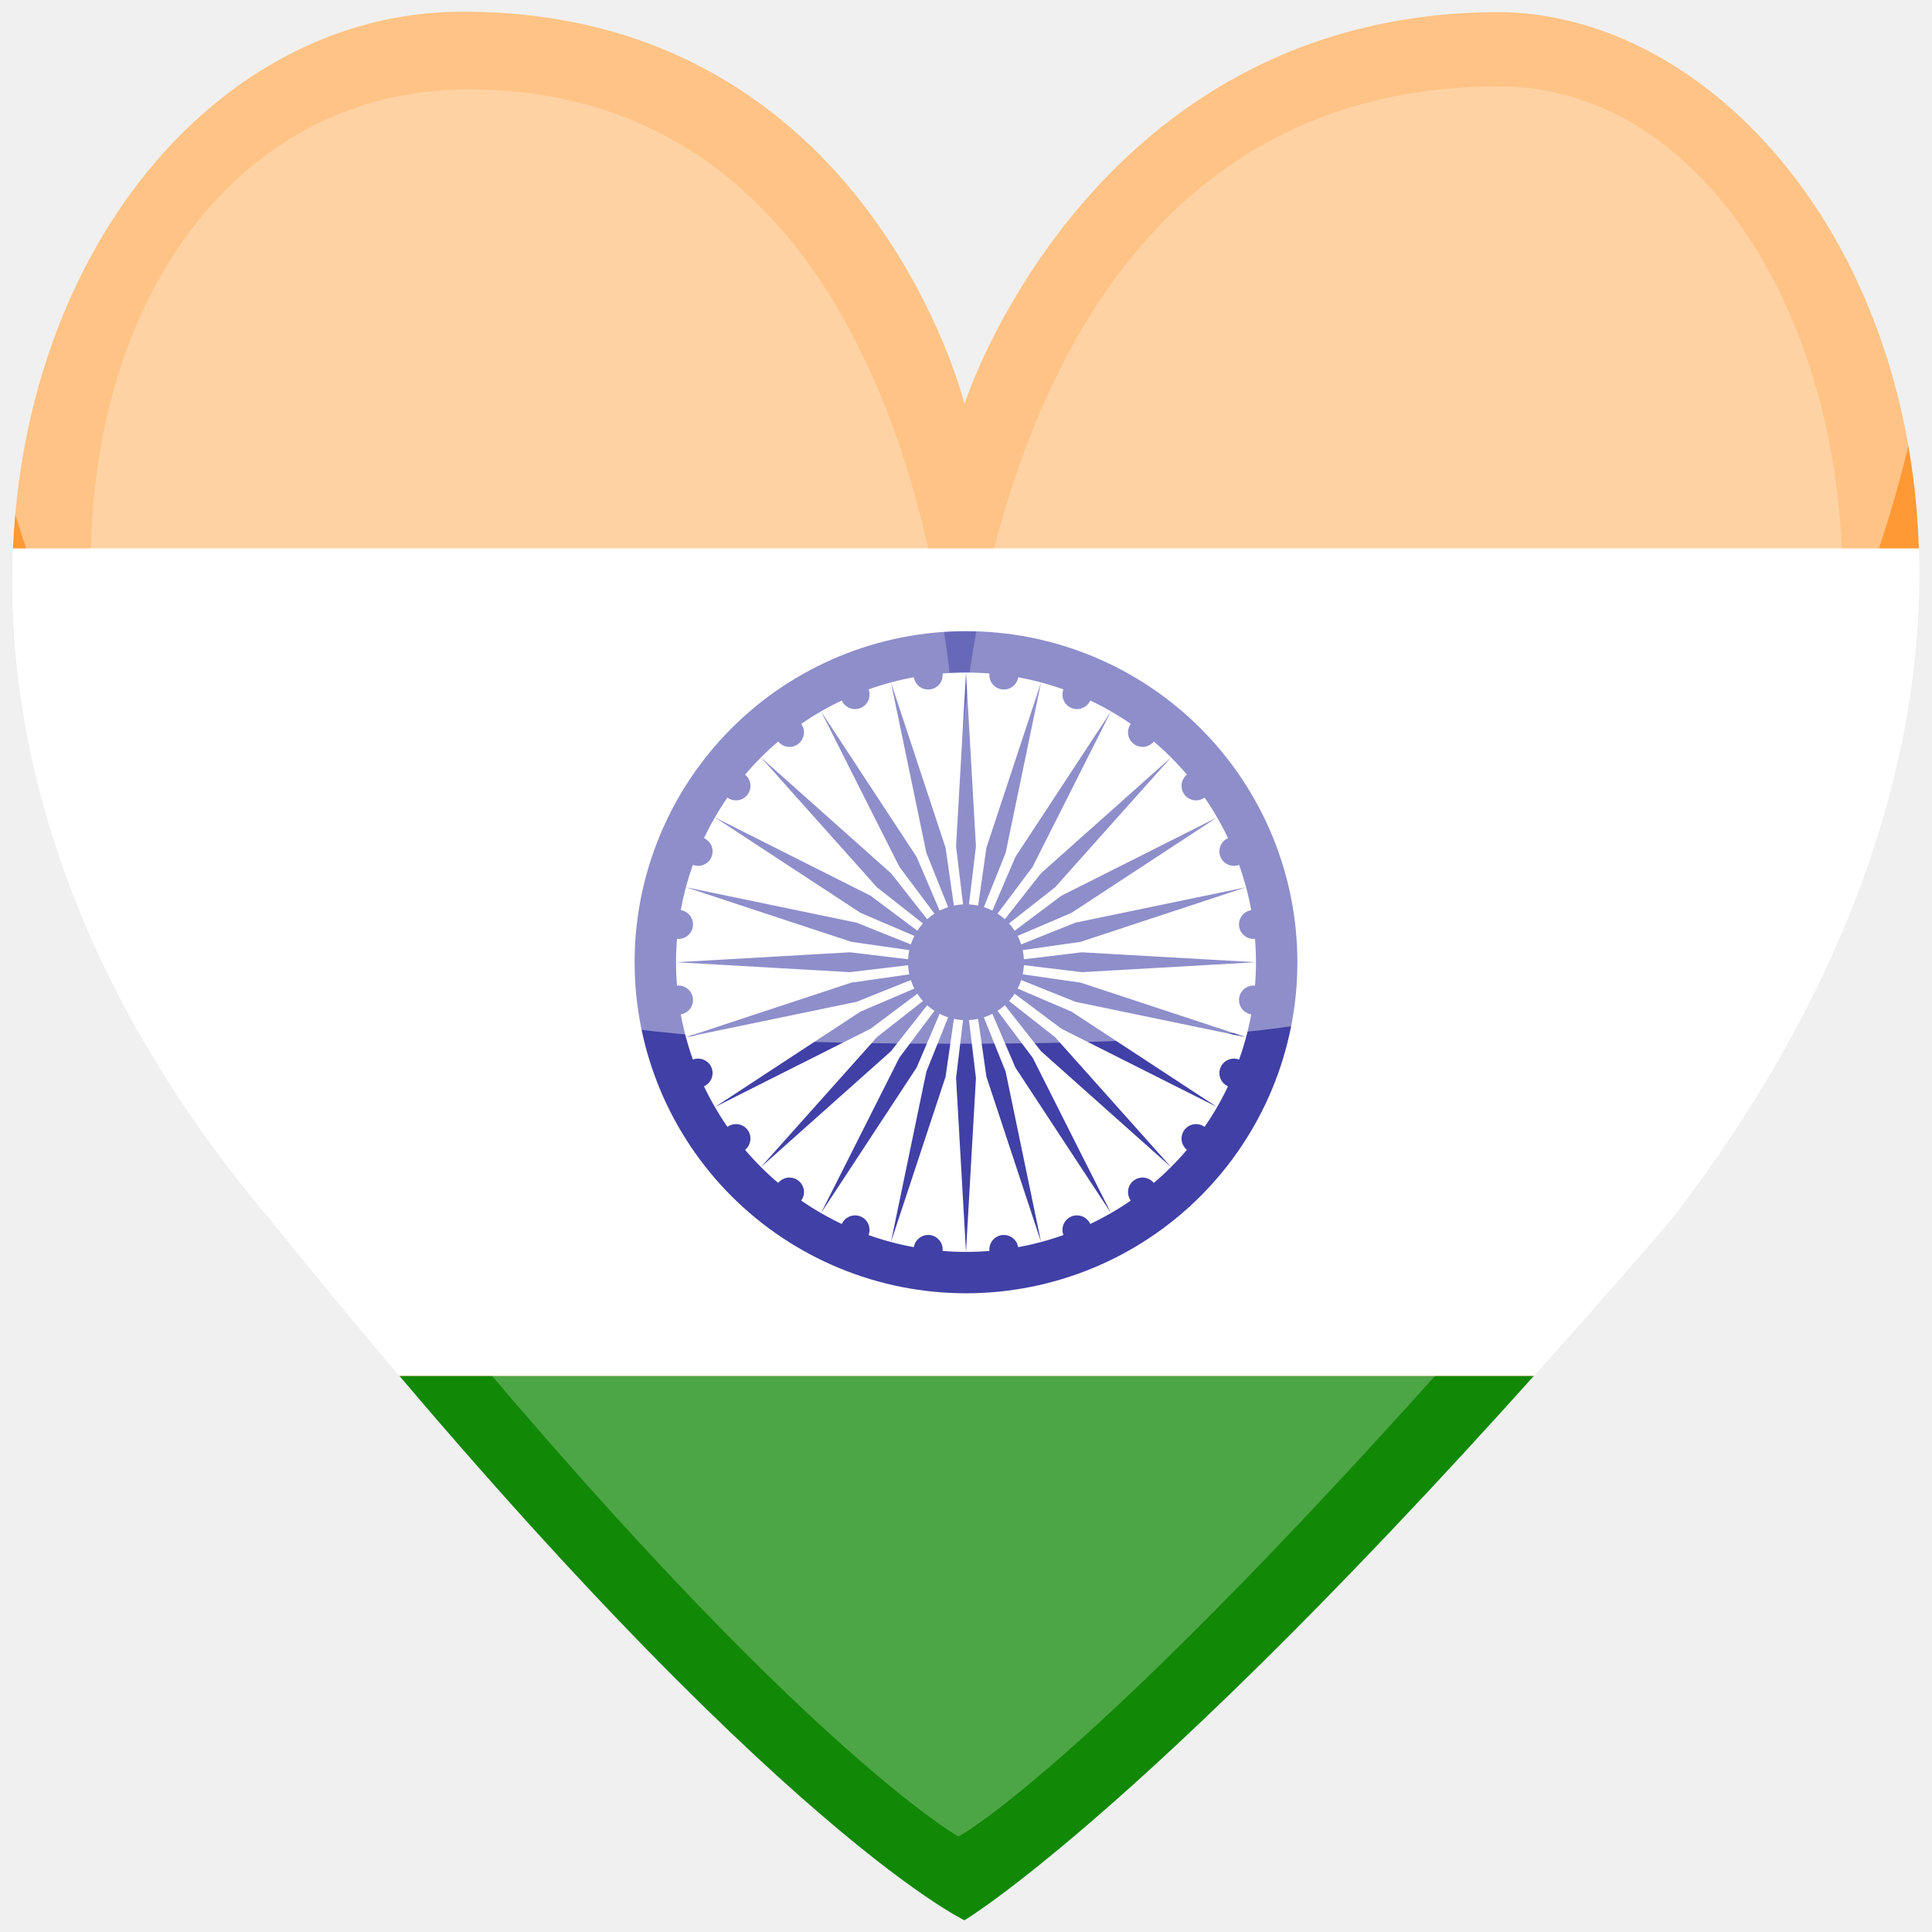
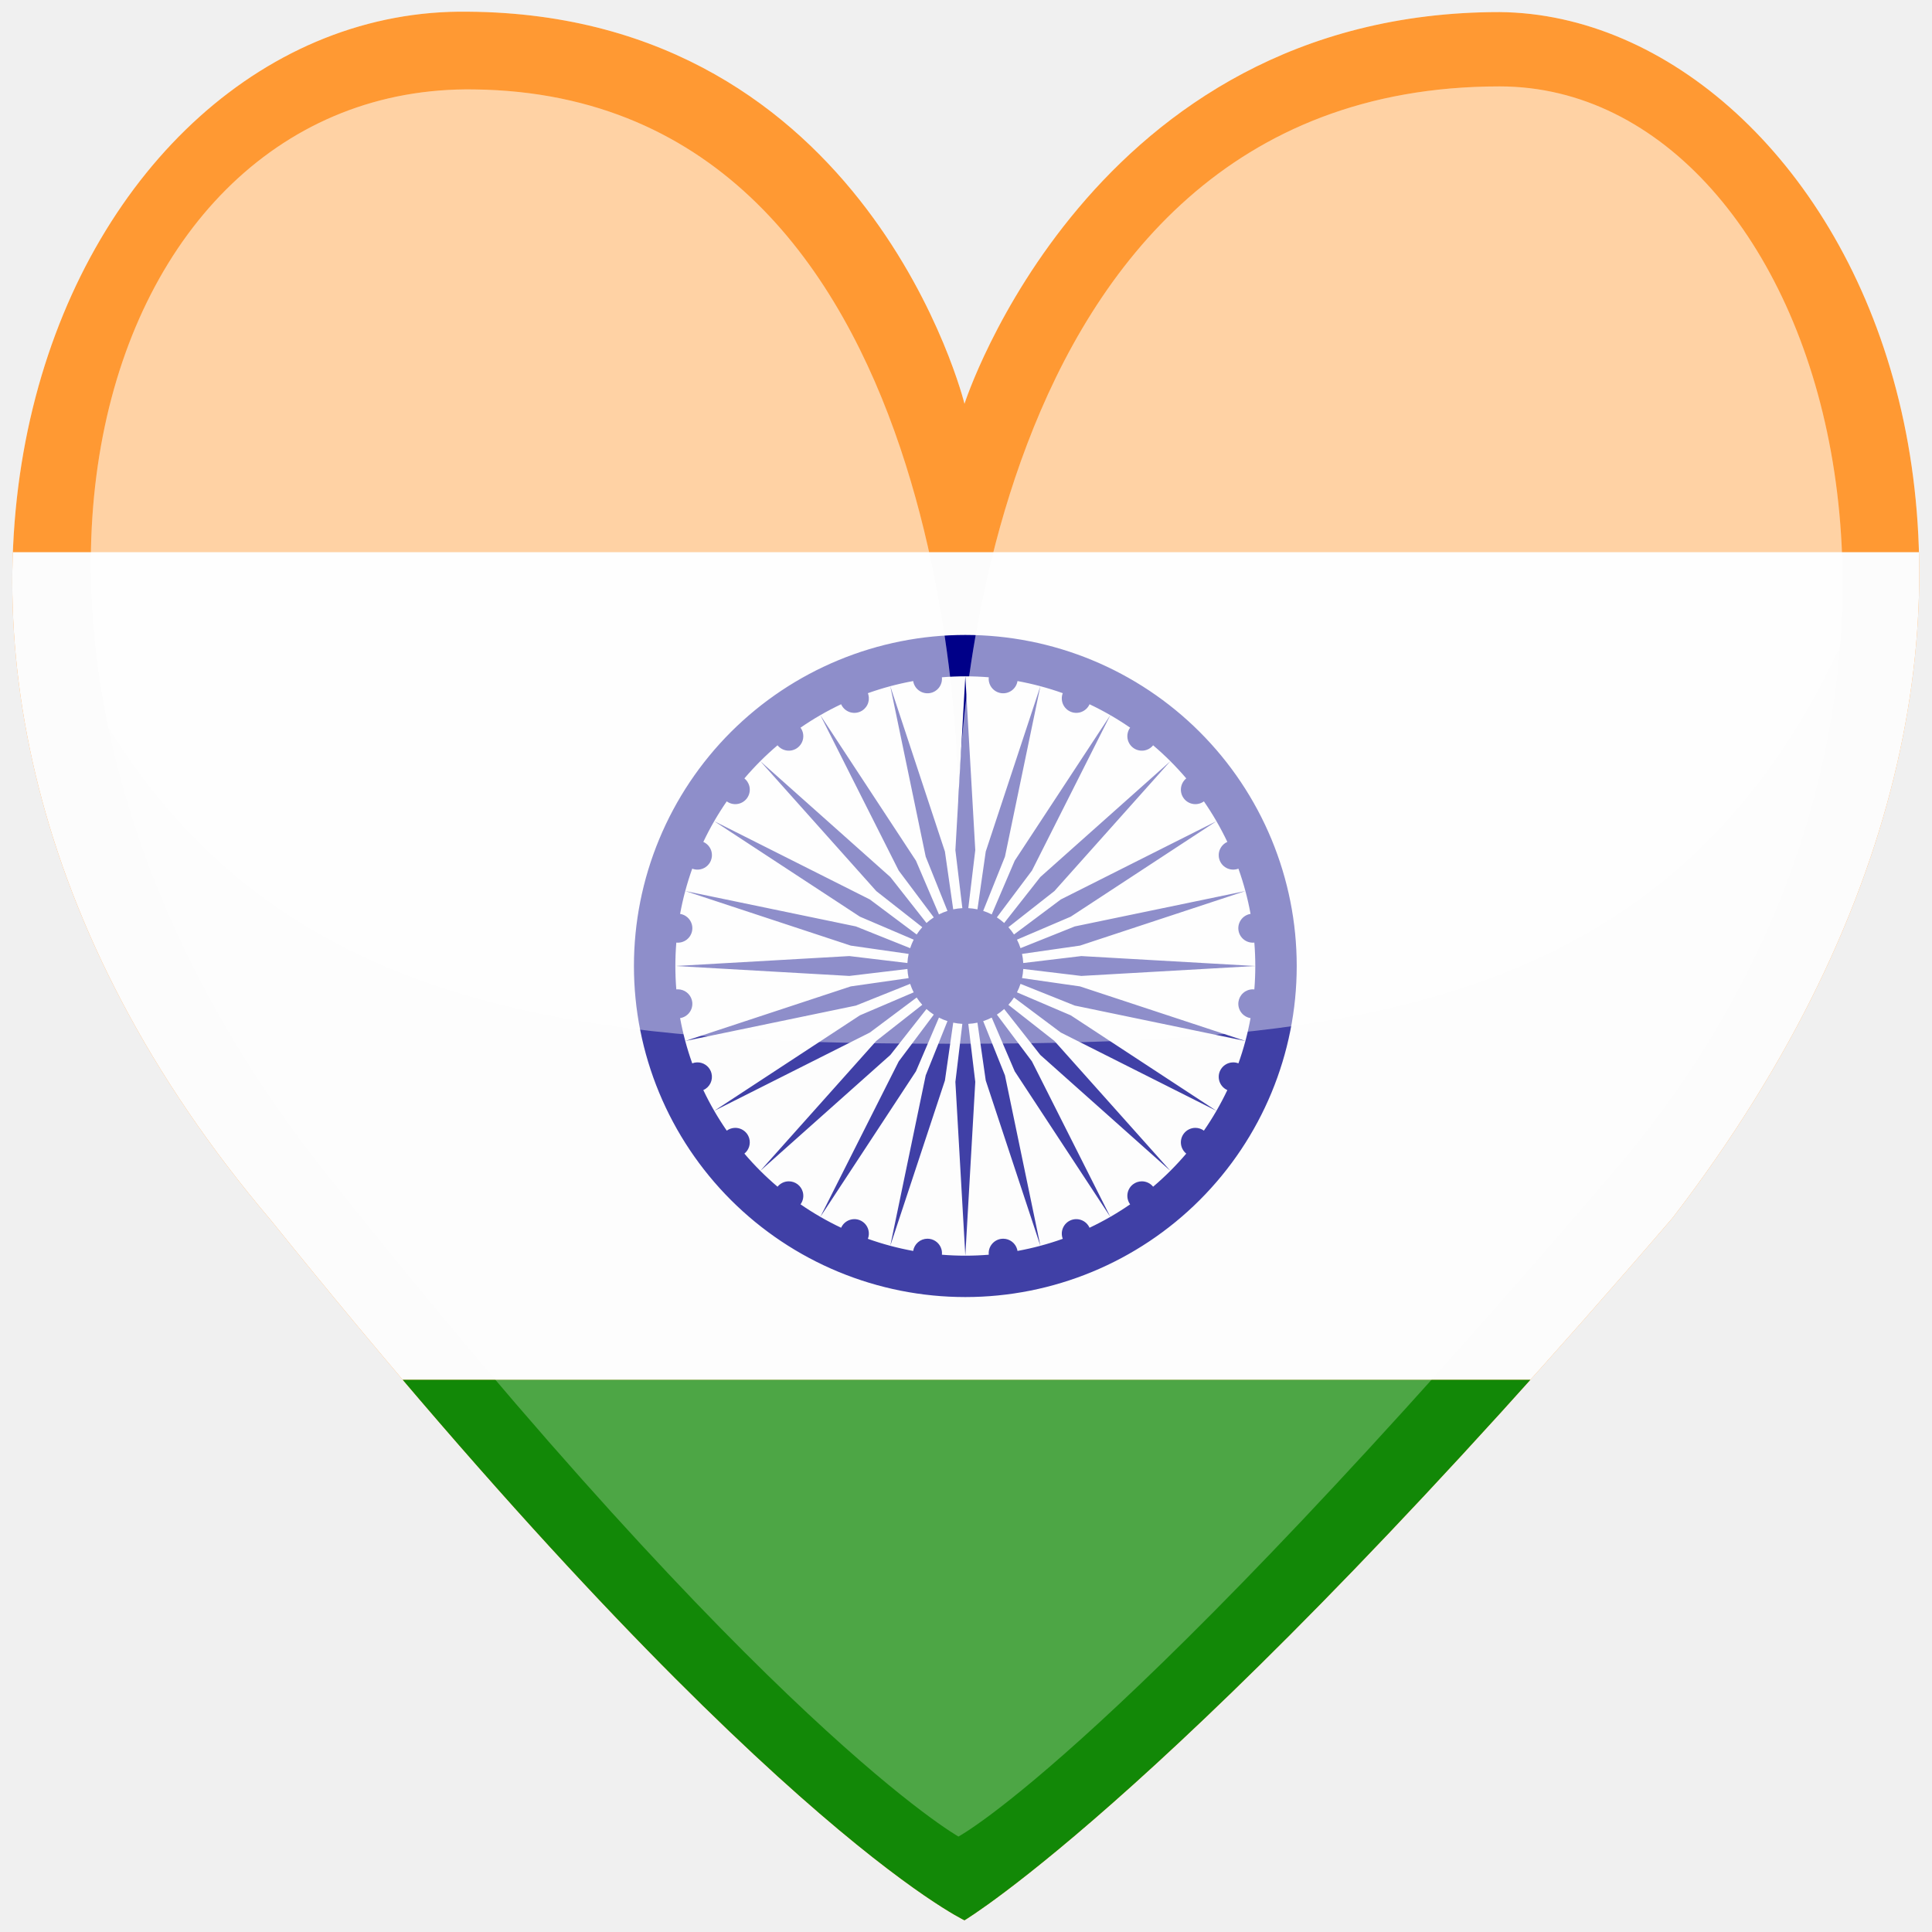
- <svg xmlns="http://www.w3.org/2000/svg" width="512" height="512" viewBox="0 0 512 512" fill="none">
-   <path d="M255.6 107C255.6 107 288.9 3.2 397.4 3.2C486.1 4 571.7 155.4 443.3 322.7C312.6 474.8 255.6 508.9 255.6 508.9C255.6 508.9 200.1 482.7 71.8 323.4C-58.1 170.4 17.9 1.5 124.1 3.1C230.2 3.9 255.6 107 255.6 107Z" fill="white" />
-   <mask id="mask0_408:1545" style="mask-type:alpha" maskUnits="userSpaceOnUse" x="3" y="3" width="506" height="506">
-     <path d="M255.6 107C255.6 107 288.9 3.2 397.4 3.2C486.1 4 571.7 155.4 443.3 322.7C312.6 474.8 255.6 508.9 255.6 508.9C255.6 508.9 200.1 482.7 71.8 323.4C-58.1 170.4 17.9 1.5 124.1 3.1C230.2 3.9 255.6 107 255.6 107Z" fill="white" />
-   </mask>
-   <g mask="url(#mask0_408:1545)">
-     <path d="M750 -74H-238V584H750V-74Z" fill="#FF9933" />
-     <path d="M750 145.333H-238V364.667H750V145.333Z" fill="white" />
-     <path d="M750 364.667H-238V584H750V364.667Z" fill="#128807" />
-     <path d="M256.001 167.267C244.468 167.266 233.048 169.536 222.392 173.945C211.737 178.354 202.055 184.816 193.9 192.963C185.745 201.11 179.276 210.782 174.863 221.426C170.45 232.07 168.178 243.479 168.178 255.001C168.178 266.522 170.45 277.931 174.863 288.575C179.277 299.219 185.746 308.891 193.901 317.038C202.056 325.184 211.738 331.647 222.393 336.055C233.048 340.464 244.468 342.733 256.001 342.733C279.293 342.733 301.63 333.49 318.1 317.037C334.569 300.584 343.822 278.269 343.822 255.001C343.822 243.48 341.551 232.071 337.138 221.427C332.724 210.782 326.256 201.111 318.101 192.964C309.946 184.817 300.264 178.354 289.609 173.945C278.954 169.536 267.534 167.267 256.001 167.267V167.267ZM256.001 178.234C258.074 178.234 260.146 178.318 262.212 178.485C262.106 179.481 262.394 180.478 263.014 181.264C263.634 182.05 264.536 182.564 265.529 182.695C266.523 182.825 267.528 182.563 268.33 181.964C269.132 181.364 269.669 180.476 269.825 179.487C271.864 179.86 273.886 180.314 275.888 180.85C277.89 181.385 279.87 182.002 281.822 182.697C281.461 183.632 281.481 184.671 281.876 185.592C282.272 186.513 283.012 187.242 283.939 187.625C284.865 188.007 285.903 188.013 286.833 187.641C287.763 187.269 288.511 186.55 288.918 185.635C290.791 186.522 292.627 187.485 294.423 188.521C296.218 189.556 297.97 190.663 299.676 191.839C299.086 192.649 298.835 193.656 298.978 194.647C299.121 195.638 299.646 196.534 300.44 197.144C301.236 197.754 302.238 198.029 303.233 197.911C304.229 197.792 305.138 197.29 305.768 196.511C307.348 197.852 308.873 199.255 310.339 200.719C311.803 202.183 313.208 203.706 314.55 205.284C313.771 205.913 313.269 206.822 313.151 207.816C313.032 208.81 313.307 209.81 313.917 210.605C314.527 211.399 315.424 211.924 316.416 212.067C317.408 212.21 318.417 211.96 319.227 211.371C320.405 213.075 321.513 214.825 322.549 216.619V216.621C323.586 218.413 324.549 220.246 325.438 222.116C324.521 222.522 323.799 223.27 323.427 224.2C323.055 225.13 323.061 226.168 323.445 227.094C323.83 228.017 324.56 228.755 325.481 229.149C326.401 229.542 327.439 229.561 328.374 229.202C329.07 231.153 329.687 233.131 330.223 235.132H330.226C330.762 237.133 331.217 239.154 331.589 241.191C330.6 241.347 329.71 241.883 329.11 242.685C328.511 243.486 328.248 244.49 328.378 245.483C328.51 246.475 329.024 247.376 329.811 247.996C330.598 248.615 331.596 248.902 332.592 248.797C332.76 250.861 332.844 252.93 332.844 255.001C332.844 257.072 332.76 259.142 332.592 261.206C332.448 261.19 332.304 261.182 332.159 261.183C331.232 261.19 330.338 261.531 329.644 262.145C328.949 262.758 328.5 263.601 328.378 264.52C328.248 265.512 328.511 266.516 329.11 267.317C329.71 268.119 330.6 268.655 331.589 268.811C331.217 270.848 330.762 272.869 330.226 274.87C329.689 276.87 329.072 278.848 328.376 280.798C327.907 280.617 327.406 280.53 326.903 280.542C326.16 280.559 325.437 280.792 324.823 281.212C324.209 281.633 323.73 282.222 323.445 282.908C323.062 283.833 323.056 284.871 323.427 285.801C323.799 286.73 324.52 287.478 325.435 287.884C324.547 289.755 323.583 291.59 322.547 293.384C321.511 295.177 320.402 296.928 319.225 298.631C318.576 298.159 317.796 297.901 316.994 297.895C316.4 297.89 315.813 298.023 315.279 298.284C314.745 298.544 314.279 298.924 313.917 299.395C313.306 300.189 313.031 301.19 313.149 302.185C313.266 303.179 313.769 304.088 314.548 304.718C313.206 306.295 311.801 307.817 310.336 309.281C308.871 310.745 307.347 312.15 305.768 313.491C305.405 313.041 304.945 312.68 304.422 312.433C303.899 312.186 303.327 312.06 302.748 312.065C301.914 312.072 301.105 312.351 300.443 312.858C299.647 313.467 299.122 314.363 298.978 315.354C298.834 316.345 299.084 317.353 299.674 318.163C297.969 319.339 296.217 320.446 294.423 321.481C292.627 322.516 290.791 323.478 288.918 324.365C288.61 323.672 288.103 323.086 287.462 322.681C286.822 322.276 286.075 322.069 285.317 322.087C284.843 322.097 284.375 322.196 283.937 322.377C283.011 322.76 282.272 323.489 281.877 324.409C281.482 325.329 281.462 326.366 281.822 327.3C279.87 327.996 277.89 328.612 275.888 329.148V329.15C273.886 329.686 271.864 330.14 269.825 330.513C269.803 330.371 269.774 330.231 269.736 330.093C269.515 329.287 269.035 328.576 268.372 328.067C267.709 327.558 266.897 327.279 266.06 327.273C265.883 327.272 265.705 327.282 265.529 327.305C264.536 327.436 263.634 327.949 263.014 328.736C262.394 329.522 262.106 330.519 262.212 331.514C260.146 331.682 258.074 331.766 256.001 331.766H255.999C253.926 331.766 251.854 331.682 249.788 331.514C249.842 331.017 249.798 330.514 249.659 330.034C249.45 329.32 249.038 328.681 248.472 328.197C247.906 327.712 247.212 327.402 246.473 327.305C246.297 327.281 246.12 327.27 245.942 327.271C245.032 327.278 244.154 327.608 243.464 328.201C242.775 328.795 242.319 329.614 242.177 330.512C240.138 330.14 238.115 329.686 236.112 329.15C234.11 328.614 232.13 327.998 230.178 327.302C230.466 326.556 230.514 325.738 230.314 324.963C230.165 324.387 229.884 323.854 229.494 323.405C229.103 322.956 228.613 322.604 228.063 322.376C227.569 322.172 227.037 322.073 226.502 322.086C225.775 322.104 225.067 322.327 224.462 322.73C223.856 323.133 223.378 323.7 223.082 324.364C221.21 323.478 219.374 322.516 217.58 321.481C215.785 320.445 214.032 319.337 212.327 318.16C212.667 317.694 212.897 317.157 213.001 316.589C213.104 316.022 213.079 315.438 212.926 314.882C212.703 314.077 212.223 313.366 211.56 312.858C210.896 312.349 210.084 312.07 209.247 312.064C208.67 312.061 208.099 312.187 207.578 312.434C207.056 312.681 206.597 313.042 206.234 313.49C204.654 312.15 203.13 310.746 201.664 309.283C200.198 307.819 198.792 306.296 197.45 304.718C198.04 304.241 198.475 303.602 198.702 302.879C198.928 302.156 198.936 301.382 198.723 300.655C198.59 300.199 198.374 299.772 198.085 299.395C197.723 298.924 197.256 298.543 196.721 298.282C196.187 298.022 195.599 297.889 195.004 297.894C194.202 297.902 193.423 298.159 192.776 298.631C191.598 296.928 190.49 295.178 189.453 293.385C188.417 291.592 187.453 289.757 186.565 287.886C187.397 287.517 188.07 286.864 188.465 286.045C188.86 285.226 188.952 284.294 188.723 283.414C188.679 283.241 188.622 283.072 188.555 282.908C188.258 282.192 187.751 281.583 187.101 281.16C186.451 280.737 185.688 280.521 184.913 280.539C184.472 280.55 184.037 280.637 183.626 280.795C182.93 278.846 182.313 276.869 181.777 274.87C181.24 272.869 180.784 270.848 180.411 268.81C181.401 268.655 182.291 268.119 182.891 267.318C183.491 266.516 183.754 265.512 183.624 264.519C183.6 264.345 183.565 264.174 183.517 264.005C183.296 263.199 182.817 262.487 182.154 261.978C181.491 261.469 180.68 261.189 179.844 261.182C179.698 261.182 179.553 261.189 179.408 261.205C179.24 259.141 179.156 257.071 179.156 255.001C179.156 252.93 179.24 250.86 179.408 248.796C180.405 248.902 181.404 248.615 182.192 247.995C182.979 247.376 183.493 246.473 183.624 245.48C183.693 244.952 183.651 244.415 183.501 243.905C183.297 243.206 182.898 242.58 182.35 242.1C181.803 241.619 181.131 241.304 180.411 241.191C181.156 237.115 182.231 233.106 183.624 229.204C184.559 229.564 185.598 229.544 186.52 229.15C187.441 228.755 188.171 228.016 188.555 227.091C188.875 226.321 188.936 225.468 188.727 224.661C188.582 224.101 188.312 223.582 187.938 223.141C187.563 222.7 187.094 222.35 186.565 222.115C187.452 220.245 188.415 218.411 189.451 216.618C190.487 214.825 191.596 213.074 192.773 211.37C193.583 211.96 194.592 212.21 195.584 212.067C196.576 211.925 197.473 211.401 198.083 210.607C198.446 210.136 198.694 209.587 198.808 209.004C198.922 208.421 198.899 207.82 198.741 207.247C198.527 206.474 198.075 205.787 197.45 205.284C198.792 203.706 200.198 202.183 201.664 200.718C203.129 199.254 204.653 197.85 206.232 196.509C206.862 197.288 207.771 197.79 208.767 197.908C209.762 198.026 210.764 197.751 211.56 197.141C212.175 196.67 212.633 196.024 212.874 195.288C213.115 194.553 213.127 193.761 212.91 193.018C212.785 192.594 212.588 192.194 212.327 191.837C214.031 190.66 215.783 189.553 217.577 188.518C219.373 187.482 221.209 186.52 223.082 185.632C223.488 186.549 224.237 187.27 225.168 187.642C226.099 188.014 227.139 188.008 228.066 187.625C228.922 187.27 229.621 186.618 230.033 185.789C230.446 184.96 230.545 184.01 230.312 183.114V183.112C230.275 182.972 230.23 182.834 230.178 182.699C232.13 182.003 234.11 181.386 236.112 180.849C238.115 180.314 240.138 179.859 242.177 179.487C242.333 180.475 242.869 181.364 243.671 181.964C244.473 182.563 245.477 182.826 246.471 182.697C247.464 182.566 248.367 182.052 248.987 181.265C249.607 180.478 249.894 179.481 249.788 178.485C251.855 178.317 253.928 178.233 256.001 178.233V178.234V178.234ZM256.001 178.234L253.367 224.294L255.214 239.668C254.398 239.71 253.587 239.817 252.788 239.988L250.589 224.659L236.112 180.85L245.499 226.021L251.268 240.396C250.491 240.646 249.735 240.959 249.008 241.33L242.915 227.091L217.577 188.518L238.352 229.723L247.644 242.116C246.959 242.56 246.311 243.057 245.706 243.603L236.13 231.426L201.664 200.719L232.404 235.148L244.592 244.714C244.045 245.32 243.547 245.968 243.103 246.652L230.698 237.367L189.451 216.618L228.063 241.926L242.316 248.017C241.945 248.743 241.632 249.498 241.381 250.275L226.992 244.51L181.777 235.132L225.628 249.595L240.973 251.793C240.802 252.591 240.695 253.4 240.653 254.214L225.263 252.369L179.156 255.001L225.263 257.633L240.653 255.788C240.695 256.603 240.802 257.413 240.973 258.211L225.628 260.408L181.777 274.87L226.992 265.492L241.381 259.73C241.632 260.504 241.943 261.258 242.314 261.983L228.063 268.074L189.453 293.386L230.698 272.633L243.103 263.348C243.547 264.032 244.045 264.68 244.592 265.286L232.404 274.852L201.664 309.283L236.13 278.574L245.706 266.399C246.311 266.945 246.958 267.442 247.642 267.886L238.352 280.277L217.58 321.481L242.915 282.908L249.008 268.673C249.735 269.043 250.491 269.356 251.268 269.606L245.502 283.978L236.112 329.15L250.591 285.341L252.79 270.014C253.588 270.185 254.397 270.292 255.212 270.334L253.367 285.708L255.999 331.766L258.636 285.708L256.786 270.334C257.602 270.293 258.413 270.187 259.212 270.017L261.411 285.343L275.888 329.148L266.501 283.981L260.732 269.606C261.509 269.356 262.265 269.043 262.992 268.673L269.09 282.911L294.423 321.481L273.653 280.279L264.358 267.886C265.042 267.442 265.689 266.945 266.294 266.399L275.872 278.574L310.336 309.281L279.598 274.852L267.411 265.286C267.957 264.68 268.455 264.032 268.899 263.348L281.302 272.633L322.547 293.384L283.937 268.074L269.686 261.983C270.057 261.258 270.37 260.504 270.621 259.73L285.01 265.49L330.225 274.87L286.374 260.405L271.03 258.209C271.2 257.411 271.306 256.6 271.348 255.785L286.739 257.633L332.844 255.001L286.739 252.369L271.348 254.212C271.306 253.399 271.2 252.59 271.03 251.793L286.374 249.597L330.223 235.132L285.01 244.512L270.621 250.272C270.37 249.497 270.058 248.743 269.686 248.017L283.937 241.926L322.549 216.621L281.302 237.367L268.899 246.652C268.455 245.968 267.957 245.321 267.411 244.716L279.598 235.148L310.339 200.719L275.872 231.426L266.296 243.603C265.69 243.057 265.041 242.56 264.356 242.116L273.651 229.723L294.423 188.521L269.087 227.091L262.992 241.33C262.266 240.959 261.511 240.647 260.735 240.396L266.503 226.021L275.888 180.85L261.413 224.659L259.212 239.988C258.414 239.817 257.604 239.71 256.789 239.668L258.636 224.294L256.001 178.234V178.234Z" fill="#000088" />
-     <path opacity="0.41" d="M520.2 -27.8C520.2 260.8 400.6 276.6 252.4 276.6C104.2 276.6 -15.3 260.8 -15.3 -27.8C-15.3 -195.9 104.3 -332.2 252.5 -332.2C400.7 -332.2 520.2 -195.9 520.2 -27.8Z" fill="white" />
+ <svg xmlns="http://www.w3.org/2000/svg" xmlns:xlink="http://www.w3.org/1999/xlink" xml:space="preserve" style="enable-background:new 0 0 512 512;" viewBox="0 0 512 512" y="0px" x="0px" id="Heart" version="1.1">
+   <defs id="defs3971" />
+   <style type="text/css" id="style3745">
+ 	.st0{clip-path:url(#SVGID_2_);}
+ 	.st1{fill:#FFFFFF;}
+ 	.st2{fill:#B22234;}
+ 	.st3{stroke:#E6E6E6;stroke-width:40;}
+ 	.st4{fill:#3C3B6E;}
+ 	.st5{fill:#E6E6E6;}
+ 	.st6{opacity:0.25;fill:#FFFFFF;enable-background:new    ;}
+ 	.st7{opacity:0.41;}
+ 	.st8{clip-path:url(#SVGID_4_);fill:#FFFFFF;}
+ </style>
+   <g id="Heart_1_">
+     <g id="g3965">
+       <g id="g3963">
+         <g id="g3961">
+           <g id="g3959">
+             <defs id="defs3748">
+               <path id="SVGID_1_" d="m 255.6,107 c 0,0 33.3,-103.8 141.8,-103.8 88.7,0.8 174.3,152.2 45.9,319.5 -130.7,152.1 -187.7,186.2 -187.7,186.2 0,0 -55.5,-26.2 -183.8,-185.5 C -58.1,170.4 17.9,1.5 124.1,3.1 230.2,3.9 255.6,107 255.6,107 Z" />
+             </defs>
+             <clipPath id="SVGID_2_">
+               <use xlink:href="#SVGID_1_" style="overflow:visible" id="use3750" x="0" y="0" width="100%" height="100%" />
+             </clipPath>
+             <g id="HeartContents" class="st0" clip-path="url(#SVGID_2_)" style="display:inline">
+               <path id="Background" class="st1" d="m 255.6,107 c 0,0 33.3,-103.8 141.8,-103.8 88.7,0.8 174.3,152.2 45.9,319.5 -130.7,152.1 -187.7,186.2 -187.7,186.2 0,0 -55.5,-26.2 -183.8,-185.5 C -58.1,170.4 17.9,1.5 124.1,3.1 230.2,3.9 255.6,107 255.6,107 Z" style="display:inline" />
+               <g style="display:inline;fill:none" id="g4556" transform="translate(-238,-73)">
+                 <path d="M 988,0 H 0 v 658 h 988 z" fill="#ff9933" id="path4536" />
+                 <path d="M 988,219.333 H 0 v 219.334 h 988 z" fill="#ffffff" id="path4538" style="display:inline;fill:#fcfcfc;stroke:none;stroke-opacity:1;fill-opacity:1" />
+                 <path d="M 988,438.667 H 0 V 658 h 988 z" fill="#128807" id="path4540" style="display:inline" />
+                 <path d="m 493.823,241.267 c -11.533,-0.001 -22.953,2.269 -33.608,6.678 -10.656,4.409 -20.337,10.871 -28.493,19.018 -8.155,8.147 -14.624,17.819 -19.037,28.463 -4.414,10.645 -6.685,22.054 -6.685,33.575 0,11.521 2.272,22.93 6.685,33.574 4.414,10.644 10.883,20.316 19.038,28.463 8.155,8.146 17.837,14.609 28.492,19.017 10.655,4.409 22.075,6.678 33.608,6.678 23.292,0 45.629,-9.243 62.099,-25.696 16.47,-16.453 25.722,-38.768 25.722,-62.036 10e-4,-11.521 -2.271,-22.93 -6.684,-33.574 -4.413,-10.645 -10.882,-20.316 -19.037,-28.463 -8.155,-8.147 -17.837,-14.61 -28.492,-19.019 -10.655,-4.409 -22.075,-6.678 -33.608,-6.678 z m 0,10.967 c 2.073,0 4.145,0.084 6.211,0.251 -0.105,0.996 0.182,1.993 0.802,2.779 0.62,0.786 1.522,1.3 2.516,1.431 0.993,0.13 1.998,-0.132 2.8,-0.731 0.803,-0.6 1.339,-1.488 1.495,-2.477 2.039,0.373 4.061,0.827 6.063,1.363 2.002,0.535 3.982,1.152 5.934,1.847 -0.361,0.935 -0.341,1.974 0.054,2.895 0.396,0.921 1.136,1.651 2.063,2.033 0.926,0.382 1.965,0.388 2.895,0.016 0.93,-0.372 1.677,-1.091 2.084,-2.006 1.873,0.887 3.71,1.85 5.505,2.886 1.795,1.035 3.547,2.142 5.253,3.318 -0.59,0.81 -0.841,1.817 -0.698,2.808 0.143,0.991 0.668,1.887 1.463,2.497 0.795,0.61 1.797,0.885 2.792,0.767 0.996,-0.119 1.906,-0.621 2.536,-1.4 1.579,1.341 3.104,2.744 4.57,4.208 1.465,1.464 2.87,2.987 4.211,4.565 -0.779,0.629 -1.281,1.538 -1.399,2.532 -0.118,0.994 0.157,1.994 0.766,2.789 0.61,0.794 1.507,1.319 2.499,1.462 0.992,0.143 2.001,-0.107 2.811,-0.696 1.178,1.704 2.286,3.454 3.322,5.248 0,0 0,10e-4 0,0.002 1.037,1.792 2,3.625 2.889,5.495 -0.917,0.406 -1.638,1.154 -2.011,2.084 -0.372,0.93 -0.365,1.968 0.018,2.894 0.385,0.923 1.115,1.661 2.036,2.055 0.92,0.393 1.958,0.412 2.893,0.053 0.696,1.951 1.313,3.929 1.849,5.93 h 0.003 c 0.536,2.001 0.991,4.022 1.363,6.059 -0.989,0.156 -1.879,0.692 -2.478,1.494 -0.6,0.801 -0.863,1.805 -0.732,2.798 0.131,0.992 0.645,1.893 1.432,2.513 0.787,0.619 1.785,0.906 2.781,0.801 0.168,2.064 0.252,4.133 0.252,6.204 0,2.071 -0.084,4.141 -0.252,6.205 -0.143,-0.016 -0.288,-0.024 -0.433,-0.023 -0.927,0.007 -1.82,0.348 -2.515,0.962 -0.695,0.613 -1.144,1.456 -1.265,2.375 -0.131,0.992 0.132,1.996 0.732,2.797 0.599,0.802 1.489,1.338 2.478,1.494 -0.372,2.037 -0.827,4.058 -1.363,6.059 -0.536,2 -1.153,3.978 -1.85,5.928 -0.469,-0.181 -0.969,-0.268 -1.472,-0.256 -0.744,0.017 -1.467,0.25 -2.081,0.67 -0.614,0.421 -1.092,1.01 -1.378,1.696 -0.383,0.925 -0.389,1.963 -0.017,2.893 0.371,0.929 1.092,1.677 2.007,2.083 -0.888,1.871 -1.851,3.706 -2.888,5.5 -1.036,1.793 -2.144,3.544 -3.322,5.247 -0.649,-0.472 -1.429,-0.73 -2.231,-0.736 -0.594,-0.005 -1.181,0.128 -1.715,0.389 -0.534,0.26 -1,0.64 -1.362,1.111 -0.61,0.794 -0.886,1.795 -0.768,2.79 0.118,0.994 0.62,1.903 1.399,2.533 -1.342,1.577 -2.747,3.099 -4.212,4.563 -1.465,1.464 -2.989,2.869 -4.567,4.21 -0.364,-0.45 -0.824,-0.811 -1.347,-1.058 -0.523,-0.247 -1.095,-0.373 -1.674,-0.368 -0.834,0.007 -1.643,0.286 -2.305,0.793 -0.796,0.609 -1.321,1.505 -1.465,2.496 -0.144,0.991 0.106,1.999 0.696,2.809 -1.705,1.176 -3.457,2.283 -5.251,3.318 -1.795,1.035 -3.632,1.997 -5.505,2.884 -0.308,-0.693 -0.815,-1.279 -1.455,-1.684 -0.641,-0.405 -1.388,-0.612 -2.146,-0.594 -0.474,0.01 -0.942,0.109 -1.38,0.29 -0.925,0.383 -1.665,1.112 -2.06,2.032 -0.395,0.92 -0.414,1.957 -0.055,2.891 -1.952,0.696 -3.932,1.312 -5.934,1.848 v 0.002 c -2.002,0.536 -4.024,0.99 -6.063,1.363 -0.022,-0.142 -0.051,-0.282 -0.088,-0.42 -0.222,-0.806 -0.701,-1.517 -1.365,-2.026 -0.663,-0.509 -1.475,-0.788 -2.311,-0.794 -0.178,-0.002 -0.355,0.009 -0.531,0.032 -0.994,0.131 -1.896,0.644 -2.516,1.431 -0.62,0.786 -0.907,1.783 -0.802,2.778 -2.066,0.168 -4.138,0.252 -6.211,0.252 0,0 -10e-4,0 -0.002,0 -2.073,0 -4.145,-0.084 -6.211,-0.252 0.054,-0.497 0.01,-1 -0.129,-1.48 -0.209,-0.714 -0.621,-1.353 -1.187,-1.837 -0.566,-0.485 -1.26,-0.795 -1.999,-0.892 -0.176,-0.024 -0.353,-0.035 -0.531,-0.034 -0.91,0.007 -1.788,0.337 -2.477,0.93 -0.69,0.594 -1.146,1.413 -1.287,2.311 -2.04,-0.372 -4.063,-0.826 -6.066,-1.362 -2.002,-0.536 -3.982,-1.152 -5.934,-1.848 0.289,-0.746 0.336,-1.564 0.136,-2.339 -0.149,-0.576 -0.429,-1.109 -0.82,-1.558 -0.391,-0.449 -0.88,-0.801 -1.431,-1.029 -0.494,-0.204 -1.026,-0.303 -1.561,-0.29 -0.727,0.018 -1.435,0.241 -2.04,0.644 -0.606,0.403 -1.084,0.97 -1.379,1.634 -1.873,-0.886 -3.709,-1.848 -5.503,-2.883 -1.795,-1.036 -3.548,-2.144 -5.253,-3.321 0.34,-0.466 0.57,-1.003 0.674,-1.571 0.104,-0.567 0.078,-1.151 -0.075,-1.707 -0.223,-0.805 -0.702,-1.516 -1.366,-2.024 -0.664,-0.509 -1.476,-0.788 -2.312,-0.794 -0.578,-0.003 -1.148,0.123 -1.67,0.37 -0.522,0.247 -0.981,0.608 -1.344,1.056 -1.579,-1.34 -3.104,-2.744 -4.57,-4.207 -1.466,-1.464 -2.871,-2.987 -4.214,-4.565 0.59,-0.477 1.025,-1.116 1.252,-1.839 0.226,-0.723 0.234,-1.497 0.021,-2.224 -0.133,-0.456 -0.349,-0.883 -0.637,-1.26 -0.363,-0.471 -0.83,-0.852 -1.364,-1.113 -0.535,-0.26 -1.123,-0.393 -1.718,-0.388 -0.802,0.008 -1.581,0.265 -2.228,0.737 -1.178,-1.703 -2.286,-3.453 -3.322,-5.246 -1.037,-1.793 -2.001,-3.628 -2.889,-5.499 0.832,-0.369 1.505,-1.022 1.9,-1.841 0.396,-0.819 0.487,-1.751 0.258,-2.631 -0.044,-0.173 -0.1,-0.342 -0.168,-0.506 -0.297,-0.716 -0.803,-1.325 -1.453,-1.748 -0.651,-0.423 -1.413,-0.639 -2.189,-0.621 -0.44,0.011 -0.876,0.098 -1.287,0.256 -0.696,-1.949 -1.313,-3.926 -1.849,-5.925 -0.537,-2.001 -0.993,-4.022 -1.366,-6.06 0.99,-0.155 1.88,-0.691 2.48,-1.492 0.601,-0.802 0.864,-1.806 0.733,-2.799 -0.024,-0.174 -0.059,-0.345 -0.106,-0.514 -0.222,-0.806 -0.7,-1.518 -1.363,-2.027 -0.664,-0.509 -1.475,-0.789 -2.311,-0.796 -0.146,0 -0.291,0.007 -0.436,0.023 -0.168,-2.064 -0.252,-4.134 -0.252,-6.204 0,-2.071 0.084,-4.141 0.252,-6.205 0.997,0.106 1.996,-0.181 2.784,-0.801 0.787,-0.619 1.301,-1.522 1.432,-2.515 0.069,-0.528 0.027,-1.065 -0.122,-1.575 -0.205,-0.699 -0.604,-1.325 -1.151,-1.805 -0.548,-0.481 -1.22,-0.796 -1.94,-0.909 0.746,-4.076 1.82,-8.085 3.213,-11.987 0.936,0.36 1.975,0.34 2.896,-0.054 0.921,-0.395 1.651,-1.134 2.035,-2.059 0.32,-0.77 0.381,-1.623 0.173,-2.43 -0.146,-0.56 -0.416,-1.079 -0.79,-1.52 -0.375,-0.441 -0.844,-0.791 -1.373,-1.026 0.888,-1.87 1.85,-3.704 2.886,-5.497 1.036,-1.793 2.145,-3.544 3.322,-5.248 0.81,0.59 1.819,0.84 2.811,0.697 0.992,-0.142 1.889,-0.666 2.499,-1.46 0.363,-0.471 0.611,-1.02 0.725,-1.603 0.114,-0.583 0.091,-1.184 -0.067,-1.757 -0.214,-0.773 -0.666,-1.46 -1.291,-1.963 1.343,-1.578 2.748,-3.101 4.214,-4.566 1.465,-1.464 2.989,-2.868 4.568,-4.209 0.63,0.779 1.54,1.281 2.535,1.399 0.995,0.118 1.998,-0.157 2.793,-0.767 0.615,-0.471 1.073,-1.117 1.314,-1.853 0.241,-0.735 0.253,-1.527 0.036,-2.27 -0.125,-0.424 -0.322,-0.824 -0.583,-1.181 1.705,-1.177 3.456,-2.284 5.251,-3.319 1.795,-1.036 3.631,-1.998 5.505,-2.886 0.406,0.917 1.154,1.638 2.085,2.01 0.931,0.372 1.971,0.366 2.898,-0.017 0.856,-0.355 1.555,-1.007 1.968,-1.836 0.412,-0.829 0.511,-1.779 0.278,-2.675 0,-10e-4 0,-0.002 0,-0.002 -0.037,-0.14 -0.081,-0.278 -0.134,-0.413 1.952,-0.696 3.932,-1.313 5.934,-1.85 2.003,-0.535 4.026,-0.99 6.066,-1.362 0.155,0.988 0.691,1.877 1.493,2.477 0.802,0.599 1.807,0.862 2.8,0.733 0.993,-0.131 1.897,-0.645 2.516,-1.432 0.62,-0.787 0.908,-1.784 0.801,-2.78 2.067,-0.168 4.14,-0.252 6.213,-0.252 z m 0,0 -2.634,46.06 1.847,15.374 c -0.816,0.042 -1.627,0.149 -2.426,0.32 l -2.199,-15.329 -14.477,-43.809 9.388,45.171 5.768,14.375 c -0.777,0.25 -1.533,0.563 -2.26,0.934 l -6.093,-14.239 -25.337,-38.573 20.774,41.205 9.292,12.393 c -0.684,0.444 -1.332,0.941 -1.938,1.487 l -9.576,-12.177 -34.466,-30.707 30.74,34.429 12.188,9.566 c -0.547,0.606 -1.045,1.254 -1.489,1.938 l -12.405,-9.285 -41.247,-20.749 38.612,25.308 14.253,6.091 c -0.371,0.726 -0.684,1.481 -0.935,2.258 l -14.389,-5.765 -45.215,-9.378 43.852,14.463 15.344,2.198 c -0.171,0.798 -0.278,1.607 -0.32,2.421 l -15.39,-1.845 -46.107,2.632 46.107,2.632 15.39,-1.845 c 0.042,0.815 0.149,1.625 0.32,2.423 l -15.344,2.197 -43.852,14.462 45.215,-9.378 14.389,-5.762 c 0.251,0.774 0.563,1.528 0.933,2.253 l -14.251,6.091 -38.609,25.312 41.244,-20.753 12.405,-9.285 c 0.444,0.684 0.942,1.332 1.489,1.938 l -12.188,9.566 -30.74,34.431 34.466,-30.709 9.576,-12.175 c 0.605,0.546 1.252,1.043 1.936,1.487 l -9.29,12.391 -20.772,41.204 25.335,-38.573 6.093,-14.235 c 0.727,0.37 1.483,0.683 2.26,0.933 l -5.766,14.372 -9.39,45.172 14.48,-43.809 2.198,-15.327 c 0.798,0.171 1.607,0.278 2.422,0.32 l -1.845,15.374 2.632,46.058 2.637,-46.058 -1.85,-15.374 c 0.816,-0.041 1.627,-0.147 2.426,-0.317 l 2.199,15.326 14.477,43.805 -9.387,-45.167 -5.768,-14.375 c 0.777,-0.25 1.532,-0.563 2.26,-0.933 l 6.097,14.238 25.333,38.57 -20.77,-41.202 -9.294,-12.393 c 0.683,-0.444 1.331,-0.941 1.935,-1.487 l 9.578,12.175 34.464,30.707 -30.738,-34.429 -12.187,-9.566 c 0.547,-0.606 1.044,-1.254 1.488,-1.938 l 12.403,9.285 41.245,20.751 -38.61,-25.31 -14.25,-6.091 c 0.371,-0.725 0.683,-1.479 0.935,-2.253 l 14.388,5.76 45.216,9.38 -43.852,-14.465 -15.344,-2.196 c 0.17,-0.798 0.276,-1.609 0.318,-2.424 l 15.391,1.848 46.105,-2.632 -46.105,-2.632 -15.391,1.843 c -0.042,-0.813 -0.148,-1.622 -0.318,-2.419 l 15.344,-2.196 43.849,-14.465 -45.213,9.38 -14.388,5.76 c -0.252,-0.775 -0.564,-1.529 -0.935,-2.255 l 14.25,-6.091 38.612,-25.305 -41.247,20.746 -12.403,9.285 c -0.444,-0.684 -0.941,-1.331 -1.488,-1.936 l 12.187,-9.568 30.741,-34.429 -34.467,30.707 -9.575,12.177 c -0.607,-0.546 -1.255,-1.043 -1.941,-1.487 l 9.295,-12.393 20.772,-41.202 -25.335,38.57 -6.095,14.239 c -0.727,-0.371 -1.482,-0.683 -2.258,-0.934 l 5.768,-14.375 9.385,-45.171 -14.475,43.809 -2.201,15.329 c -0.798,-0.171 -1.608,-0.278 -2.423,-0.32 l 1.847,-15.374 z" fill="#000088" id="path4542" />
+               </g>
+               <path id="Shade" class="st6" d="m 254,212.4 c 0,0 0.8,-189.5 143.4,-189.5 86.4,0 137.8,162.5 30.1,287.8 C 296,464.5 254,486.7 254,486.7 254,486.7 203.3,458.2 86.8,311.5 -22.5,174.4 24.3,22.1 125.7,23.7 255.6,25.3 254,212.4 254,212.4 Z" />
+               <g id="Shine" class="st7">
+                 <g id="g3955">
+                   <g id="g3953">
+                     <g id="g3951">
+                       <g id="g3949">
+                         <g id="g3947">
+                           <g id="g3945">
+                             <defs id="defs3938">
+                               <path id="SVGID_3_" d="m 254,212.4 c 0,0 0.8,-189.5 143.4,-189.5 86.4,0 137.8,162.5 30.1,287.8 C 296,464.5 254,486.7 254,486.7 254,486.7 203.3,458.2 86.8,311.5 -22.5,174.4 24.3,22.1 125.7,23.7 255.6,25.3 254,212.4 254,212.4 Z" />
+                             </defs>
+                             <clipPath id="SVGID_4_">
+                               <use xlink:href="#SVGID_3_" style="overflow:visible" id="use3940" x="0" y="0" width="100%" height="100%" />
+                             </clipPath>
+                             <path class="st8" d="m 520.2,-27.8 c 0,288.6 -119.6,304.4 -267.8,304.4 -148.2,0 -267.7,-15.8 -267.7,-304.4 0,-168.1 119.6,-304.4 267.8,-304.4 148.2,0 267.7,136.3 267.7,304.4 z" clip-path="url(#SVGID_4_)" id="path3943" />
+                           </g>
+                         </g>
+                       </g>
+                     </g>
+                   </g>
+                 </g>
+               </g>
+             </g>
+           </g>
+         </g>
+       </g>
+     </g>
  </g>
-   <path opacity="0.25" d="M254 212.4C254 212.4 254.8 22.9 397.4 22.9C483.8 22.9 535.2 185.4 427.5 310.7C296 464.5 254 486.7 254 486.7C254 486.7 203.3 458.2 86.8 311.5C-22.5 174.4 24.3 22.1 125.7 23.7C255.6 25.3 254 212.4 254 212.4Z" fill="white" />
</svg>
